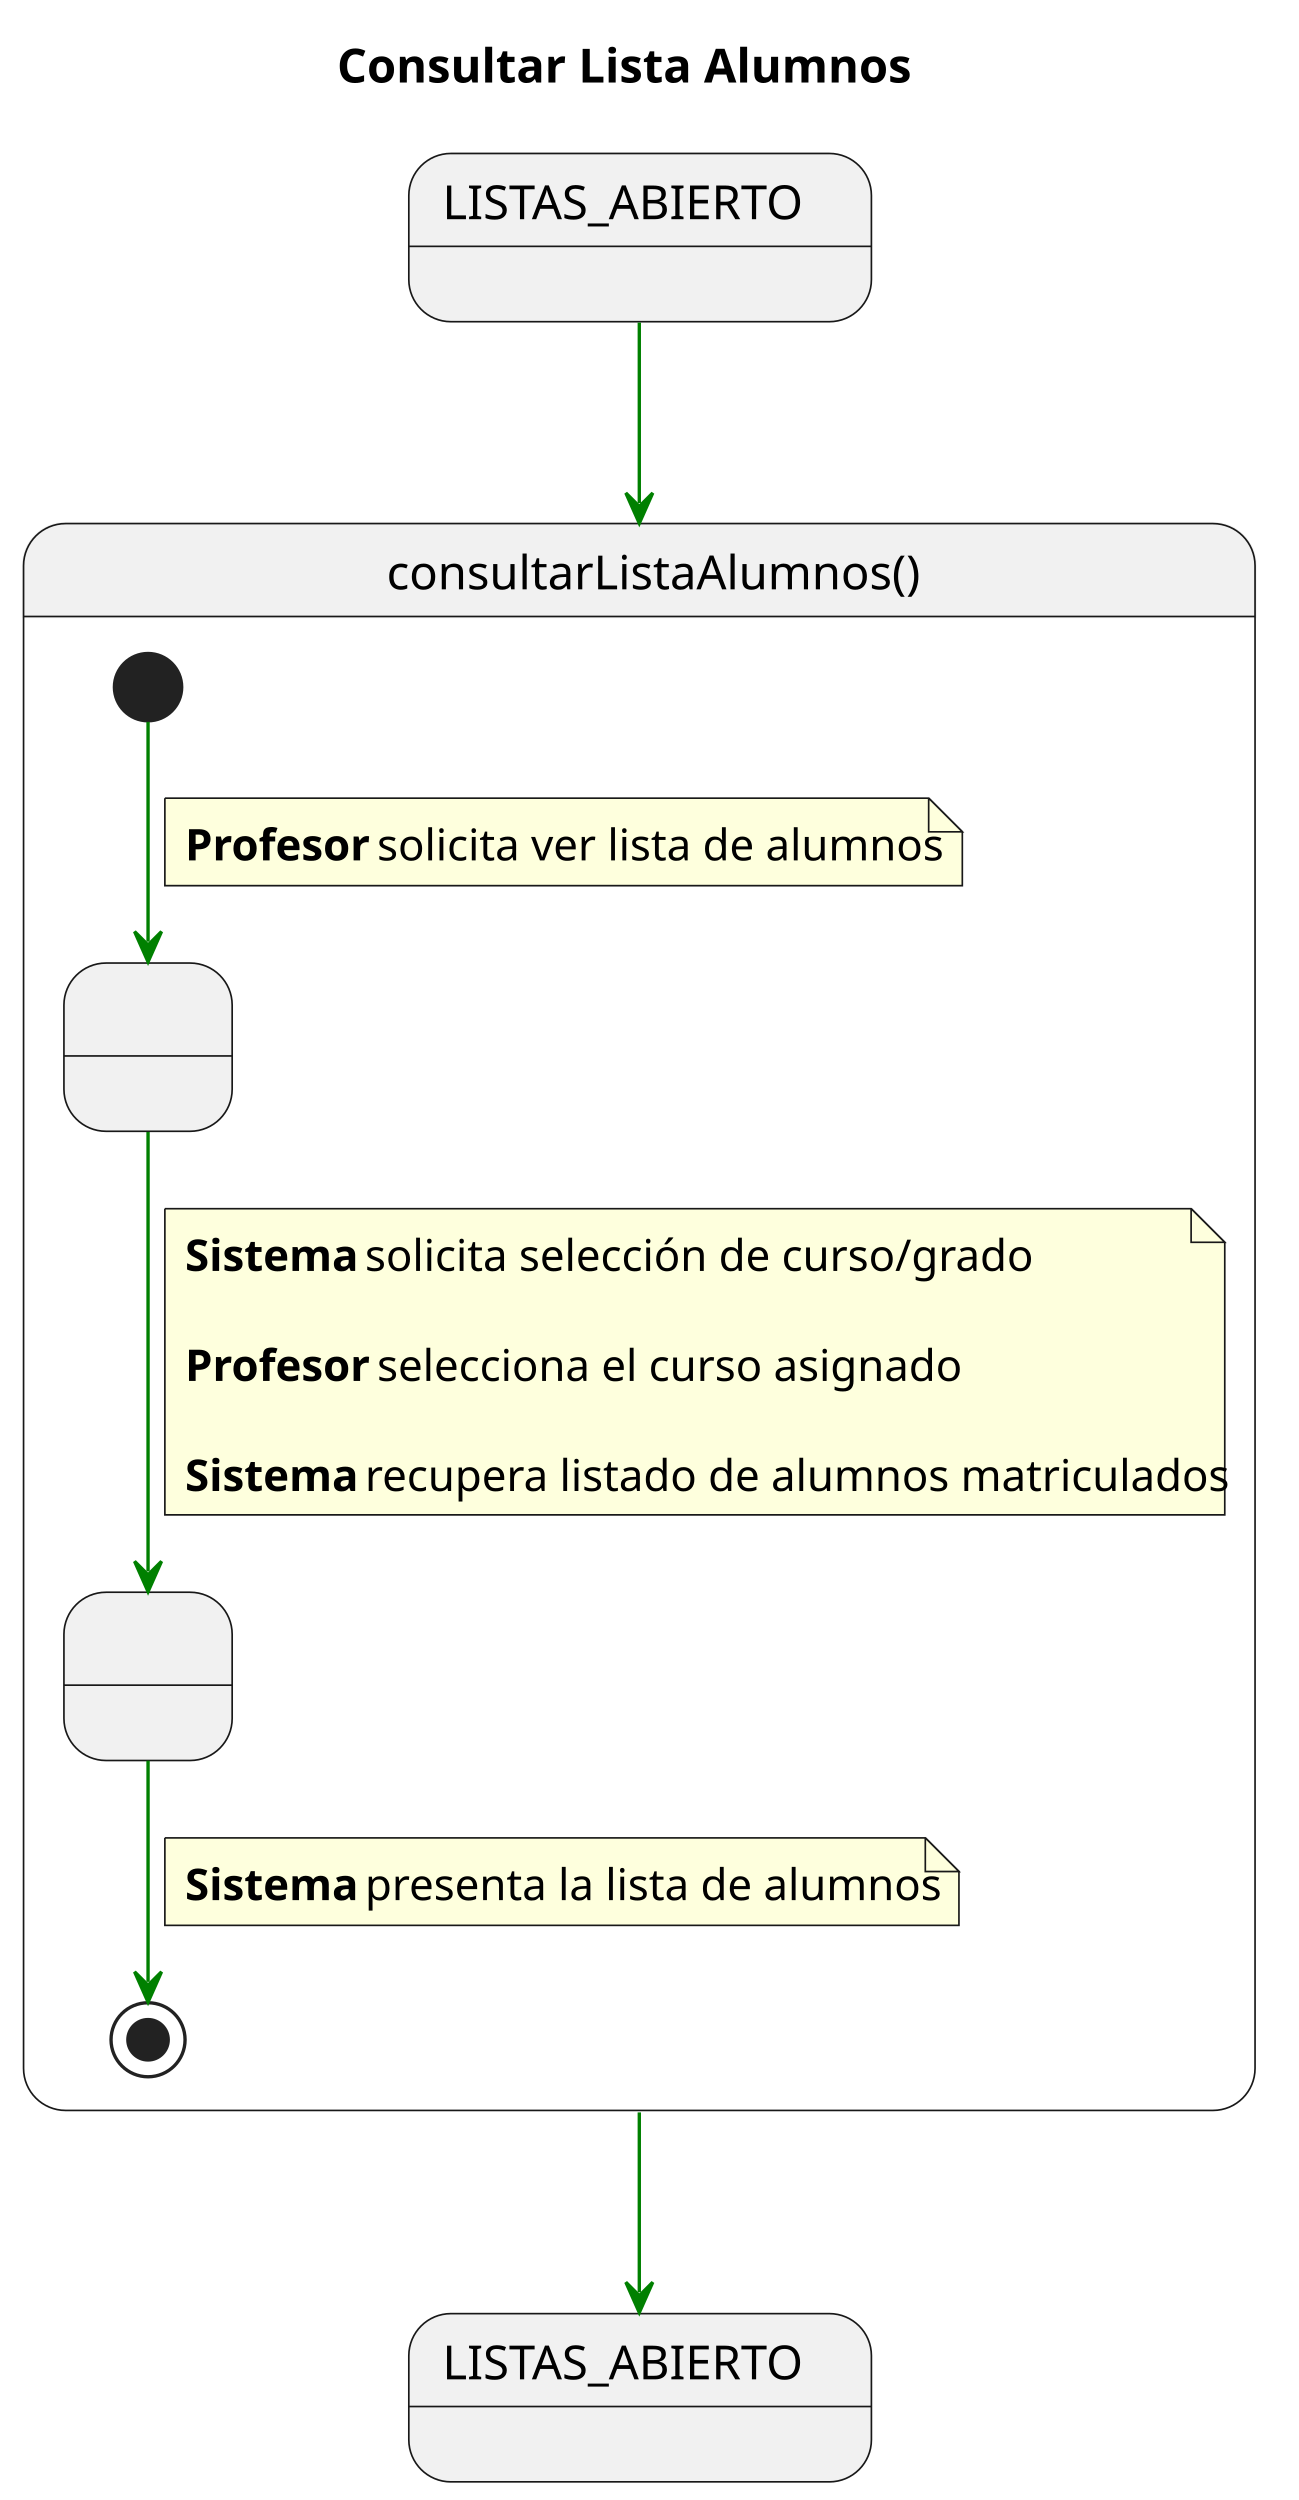
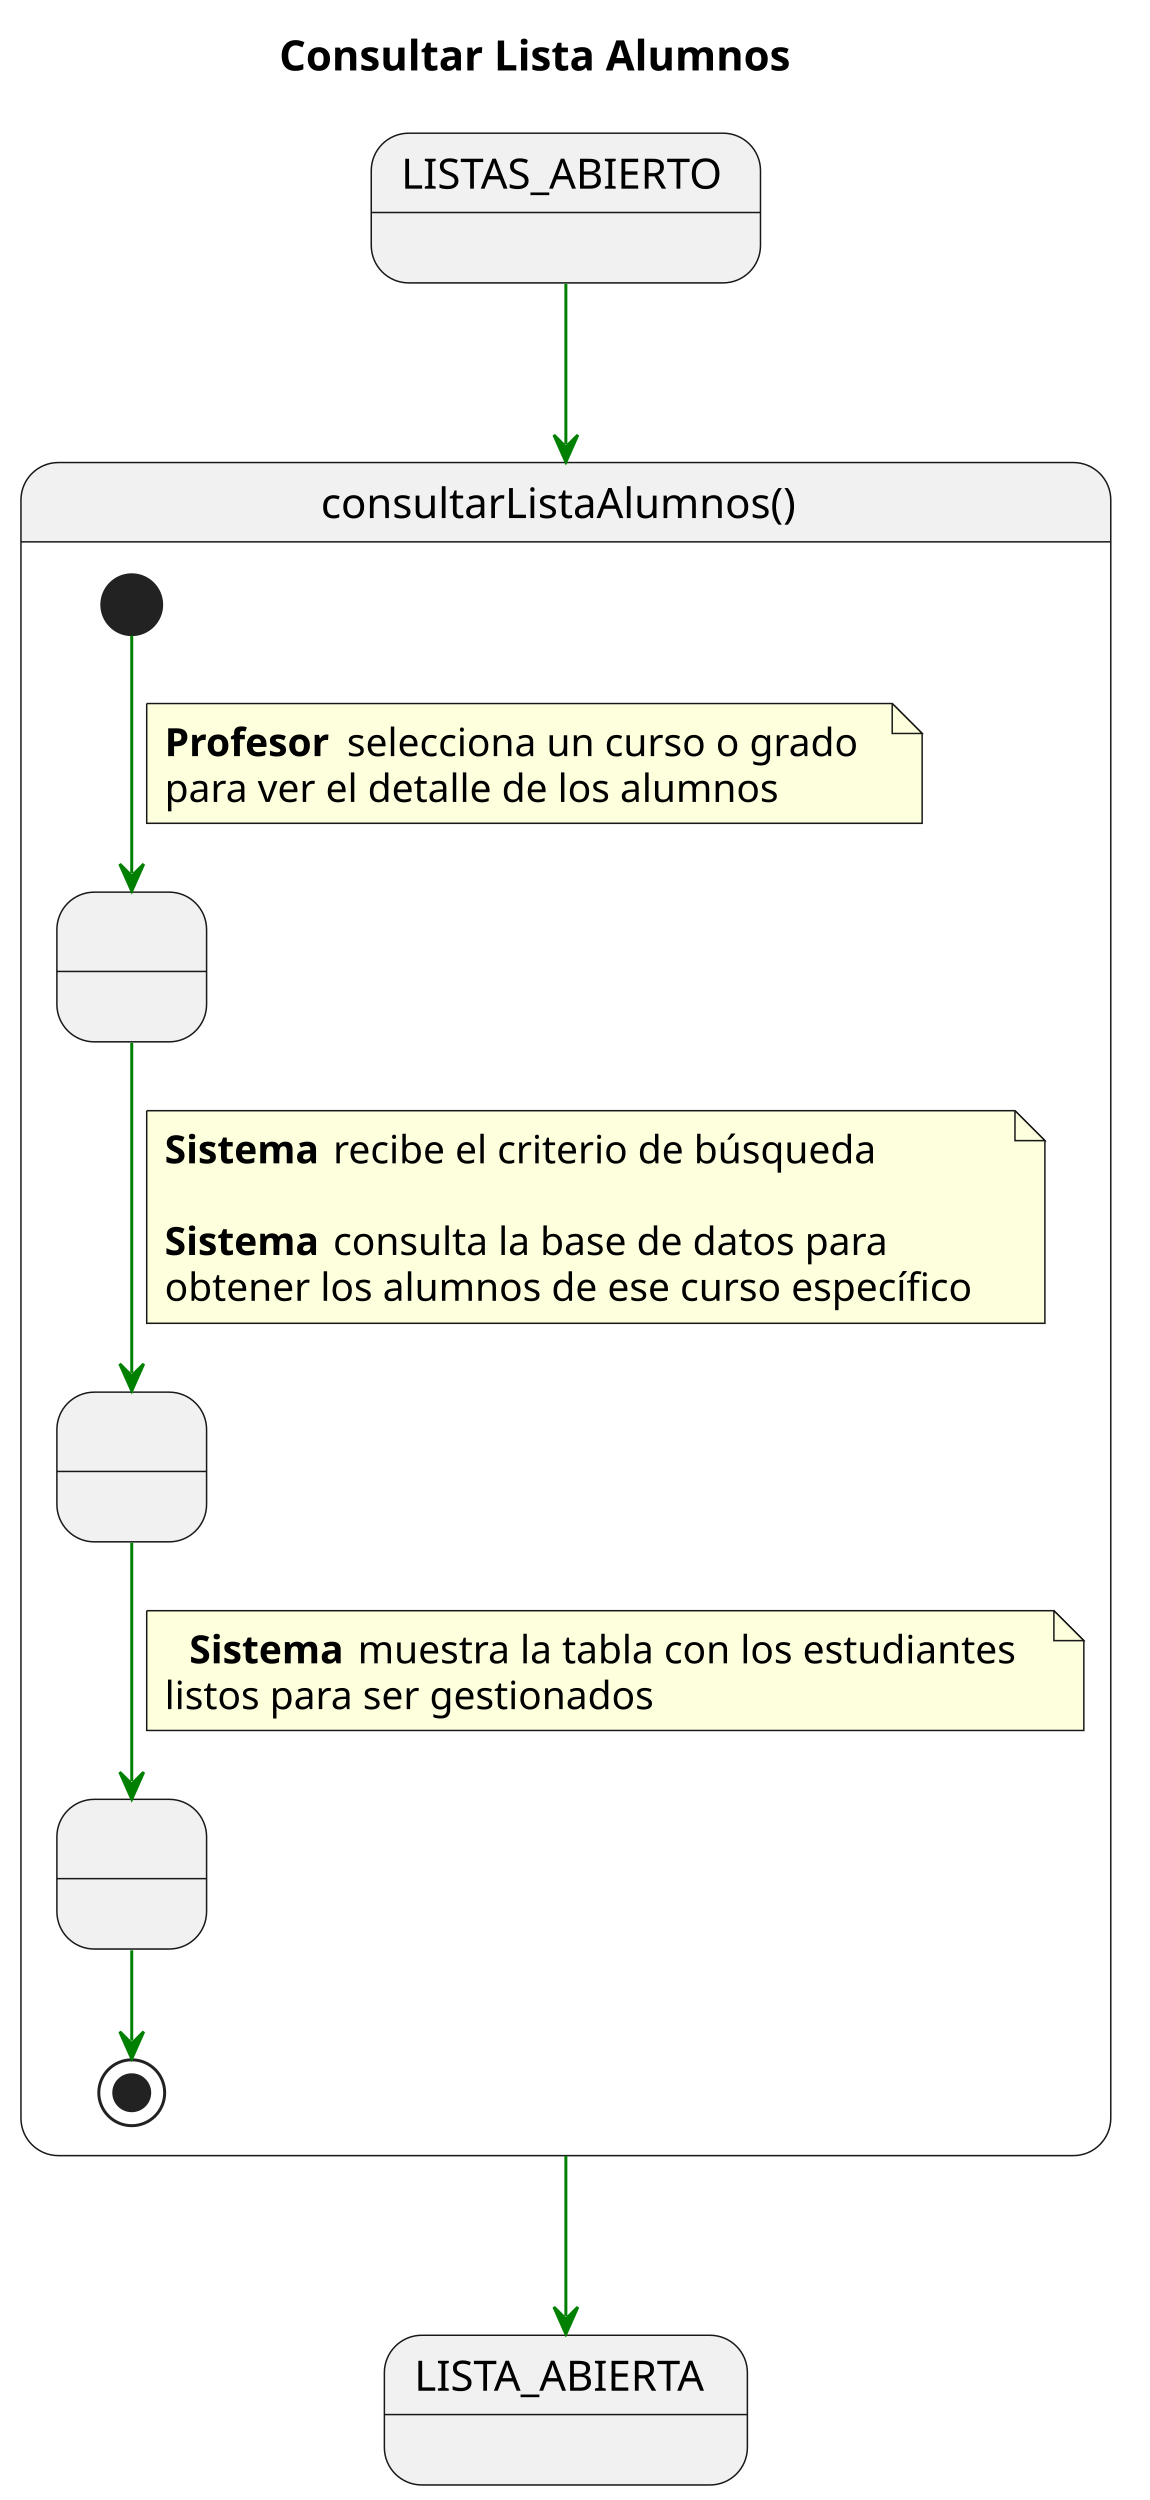
- <svg xmlns="http://www.w3.org/2000/svg" contentStyleType="text/css" data-diagram-type="STATE" height="743px" preserveAspectRatio="none" style="width:386px;height:743px;background:#FFFFFF;" version="1.1" viewBox="0 0 386 743" width="386px" zoomAndPan="magnify">
+ <svg xmlns="http://www.w3.org/2000/svg" contentStyleType="text/css" data-diagram-type="STATE" height="835px" preserveAspectRatio="none" style="width:384px;height:835px;background:#FFFFFF;" version="1.1" viewBox="0 0 384 835" width="384px" zoomAndPan="magnify">
  <defs />
  <g>
-     <text fill="#000000" font-family="sans-serif" font-size="14" font-weight="bold" lengthAdjust="spacing" textLength="165.683" x="100.159" y="24.533">Consultar Lista Alumnos</text>
+     <g class="title" data-source-line="1">
+       <text fill="#000000" font-family="sans-serif" font-size="14" font-weight="bold" lengthAdjust="spacing" textLength="177.468" x="93.266" y="23.535">Consultar Lista Alumnos</text>
+     </g>
    <g id="LISTAS_ABIERTO_INICIAL">
-       <rect fill="#F1F1F1" height="50" rx="12.5" ry="12.5" style="stroke:#181818;stroke-width:0.5;" width="137.482" x="121.5" y="45.609" />
-       <line style="stroke:#181818;stroke-width:0.5;" x1="121.5" x2="258.982" y1="73.219" y2="73.219" />
-       <text fill="#000000" font-family="sans-serif" font-size="14" lengthAdjust="spacing" textLength="117.482" x="131.5" y="65.143">LISTAS_ABIERTO</text>
+       <rect fill="#F1F1F1" height="50" rx="12.5" ry="12.5" style="stroke:#181818;stroke-width:0.5;" width="130.004" x="124" y="44.488" />
+       <line style="stroke:#181818;stroke-width:0.5;" x1="124" x2="254.004" y1="70.977" y2="70.977" />
+       <text fill="#000000" font-family="sans-serif" font-size="14" lengthAdjust="spacing" textLength="110.004" x="134" y="63.023">LISTAS_ABIERTO</text>
    </g>
-     <g id="LISTAS_ABIERTO_FINAL">
-       <rect fill="#F1F1F1" height="50" rx="12.5" ry="12.5" style="stroke:#181818;stroke-width:0.5;" width="137.482" x="121.5" y="687.609" />
-       <line style="stroke:#181818;stroke-width:0.5;" x1="121.5" x2="258.982" y1="715.219" y2="715.219" />
-       <text fill="#000000" font-family="sans-serif" font-size="14" lengthAdjust="spacing" textLength="117.482" x="131.5" y="707.143">LISTAS_ABIERTO</text>
+     <g id="LISTA_ABIERTA_FINAL">
+       <rect fill="#F1F1F1" height="50" rx="12.5" ry="12.5" style="stroke:#181818;stroke-width:0.5;" width="121.247" x="128.38" y="779.978" />
+       <line style="stroke:#181818;stroke-width:0.5;" x1="128.38" x2="249.627" y1="806.467" y2="806.467" />
+       <text fill="#000000" font-family="sans-serif" font-size="14" lengthAdjust="spacing" textLength="101.247" x="138.38" y="798.513">LISTA_ABIERTA</text>
    </g>
-     <path d="M19.5,155.609 L360.5,155.609 A12.5,12.5 0 0 1 373,168.109 L373,183.219 L7,183.219 L7,168.109 A12.5,12.5 0 0 1 19.5,155.609" fill="#F1F1F1" style="stroke:#F1F1F1;stroke-width:1;" />
-     <rect fill="none" height="471.609" rx="12.5" ry="12.5" style="stroke:#181818;stroke-width:0.5;" width="366" x="7" y="155.609" />
-     <line style="stroke:#181818;stroke-width:0.5;" x1="7" x2="373" y1="183.219" y2="183.219" />
-     <text fill="#000000" font-family="sans-serif" font-size="14" lengthAdjust="spacing" textLength="150.172" x="114.914" y="175.143">consultarListaAlumnos()</text>
-     <g id="consultarListaAlumnos.SolicitandoCriterios">
-       <rect fill="#F1F1F1" height="50" rx="12.5" ry="12.5" style="stroke:#181818;stroke-width:0.5;" width="50" x="19" y="286.219" />
-       <line style="stroke:#181818;stroke-width:0.5;" x1="19" x2="69" y1="313.828" y2="313.828" />
-       <text fill="#000000" font-family="sans-serif" font-size="14" lengthAdjust="spacing" textLength="3.89" x="42.055" y="305.752"> </text>
+     <path d="M19.5,154.488 L358.5,154.488 A12.5,12.5 0 0 1 371,166.988 L371,180.977 L7,180.977 L7,166.988 A12.5,12.5 0 0 1 19.5,154.488" fill="#F1F1F1" />
+     <rect fill="none" height="565.488" rx="12.5" ry="12.5" style="stroke:#181818;stroke-width:0.5;" width="364" x="7" y="154.488" />
+     <line style="stroke:#181818;stroke-width:0.5;" x1="7" x2="371" y1="180.977" y2="180.977" />
+     <text fill="#000000" font-family="sans-serif" font-size="14" lengthAdjust="spacing" textLength="163.639" x="107.181" y="173.023">consultarListaAlumnos()</text>
+     <g id="consultarListaAlumnos.SeleccionCurso">
+       <rect fill="#F1F1F1" height="50" rx="12.5" ry="12.5" style="stroke:#181818;stroke-width:0.5;" width="50" x="19" y="297.977" />
+       <line style="stroke:#181818;stroke-width:0.5;" x1="19" x2="69" y1="324.465" y2="324.465" />
+       <text fill="#000000" font-family="sans-serif" font-size="14" lengthAdjust="spacing" textLength="4.43" x="41.785" y="316.512"> </text>
    </g>
-     <g id="consultarListaAlumnos.ListaRenderizada">
-       <rect fill="#F1F1F1" height="50" rx="12.5" ry="12.5" style="stroke:#181818;stroke-width:0.5;" width="50" x="19" y="473.219" />
-       <line style="stroke:#181818;stroke-width:0.5;" x1="19" x2="69" y1="500.828" y2="500.828" />
-       <text fill="#000000" font-family="sans-serif" font-size="14" lengthAdjust="spacing" textLength="3.89" x="42.055" y="492.752"> </text>
+     <g id="consultarListaAlumnos.RecuperandoDatos">
+       <rect fill="#F1F1F1" height="50" rx="12.5" ry="12.5" style="stroke:#181818;stroke-width:0.5;" width="50" x="19" y="464.977" />
+       <line style="stroke:#181818;stroke-width:0.5;" x1="19" x2="69" y1="491.465" y2="491.465" />
+       <text fill="#000000" font-family="sans-serif" font-size="14" lengthAdjust="spacing" textLength="4.43" x="41.785" y="483.512"> </text>
    </g>
-     <ellipse cx="44" cy="204.219" fill="#222222" rx="10" ry="10" style="stroke:#222222;stroke-width:1;" />
-     <ellipse cx="44" cy="606.219" fill="none" rx="11" ry="11" style="stroke:#222222;stroke-width:1;" />
-     <ellipse cx="44" cy="606.219" fill="#222222" rx="6" ry="6" style="stroke:#222222;stroke-width:1;" />
-     <g class="link" data-entity-1="*start*consultarListaAlumnos" data-entity-2="SolicitandoCriterios" data-source-line="15" data-uid="lnk4" id="link_*start*consultarListaAlumnos_SolicitandoCriterios">
-       <path d="M44,214.539 C44,230.399 44,257.129 44,279.859" fill="none" id="*start*consultarListaAlumnos-to-SolicitandoCriterios" style="stroke:#008000;stroke-width:1;" />
-       <polygon fill="#008000" points="44,285.859,48,276.859,44,280.859,40,276.859,44,285.859" style="stroke:#008000;stroke-width:1;" />
-       <path d="M49,237.219 L49,263.219 L286,263.219 L286,247.219 L276,237.219 L49,237.219" fill="#FEFFDD" style="stroke:#181818;stroke-width:0.5;" />
-       <path d="M276,237.219 L276,247.219 L286,247.219 L276,237.219" fill="#FEFFDD" style="stroke:#181818;stroke-width:0.5;" />
-       <text fill="#000000" font-family="sans-serif" font-size="13" font-weight="bold" lengthAdjust="spacing" textLength="53.46" x="55" y="255.714">Profesor</text>
-       <text fill="#000000" font-family="sans-serif" font-size="13" lengthAdjust="spacing" textLength="158.958" x="112.072" y="255.714">solicita ver lista de alumnos</text>
+     <g id="consultarListaAlumnos.VistaDetallada">
+       <rect fill="#F1F1F1" height="50" rx="12.5" ry="12.5" style="stroke:#181818;stroke-width:0.5;" width="50" x="19" y="600.977" />
+       <line style="stroke:#181818;stroke-width:0.5;" x1="19" x2="69" y1="627.465" y2="627.465" />
+       <text fill="#000000" font-family="sans-serif" font-size="14" lengthAdjust="spacing" textLength="4.43" x="41.785" y="619.512"> </text>
    </g>
-     <g class="link" data-entity-1="SolicitandoCriterios" data-entity-2="ListaRenderizada" data-source-line="20" data-uid="lnk5" id="link_SolicitandoCriterios_ListaRenderizada">
-       <path d="M44,336.409 C44,371.859 44,431.569 44,467.029" fill="none" id="SolicitandoCriterios-to-ListaRenderizada" style="stroke:#008000;stroke-width:1;" />
-       <polygon fill="#008000" points="44,473.029,48,464.029,44,468.029,40,464.029,44,473.029" style="stroke:#008000;stroke-width:1;" />
-       <path d="M49,359.219 L49,450.219 L364,450.219 L364,369.219 L354,359.219 L49,359.219" fill="#FEFFDD" style="stroke:#181818;stroke-width:0.5;" />
-       <path d="M354,359.219 L354,369.219 L364,369.219 L354,359.219" fill="#FEFFDD" style="stroke:#181818;stroke-width:0.5;" />
-       <text fill="#000000" font-family="sans-serif" font-size="13" font-weight="bold" lengthAdjust="spacing" textLength="49.861" x="55" y="377.714">Sistema</text>
-       <text fill="#000000" font-family="sans-serif" font-size="13" lengthAdjust="spacing" textLength="187.878" x="108.473" y="377.714">solicita selección de curso/grado</text>
-       <text fill="#000000" font-family="sans-serif" font-size="13" lengthAdjust="spacing" textLength="3.612" x="55" y="394.065"> </text>
-       <text fill="#000000" font-family="sans-serif" font-size="13" font-weight="bold" lengthAdjust="spacing" textLength="53.46" x="55" y="410.417">Profesor</text>
-       <text fill="#000000" font-family="sans-serif" font-size="13" lengthAdjust="spacing" textLength="166.937" x="112.072" y="410.417">selecciona el curso asignado</text>
-       <text fill="#000000" font-family="sans-serif" font-size="13" lengthAdjust="spacing" textLength="3.612" x="55" y="426.769"> </text>
-       <text fill="#000000" font-family="sans-serif" font-size="13" font-weight="bold" lengthAdjust="spacing" textLength="49.861" x="55" y="443.12">Sistema</text>
-       <text fill="#000000" font-family="sans-serif" font-size="13" lengthAdjust="spacing" textLength="240.627" x="108.473" y="443.12">recupera listado de alumnos matriculados</text>
+     <ellipse cx="44" cy="201.977" fill="#222222" rx="10" ry="10" style="stroke:#222222;stroke-width:1;" />
+     <ellipse cx="44" cy="698.977" fill="none" rx="11" ry="11" style="stroke:#222222;stroke-width:1;" />
+     <ellipse cx="44" cy="698.977" fill="#222222" rx="6" ry="6" style="stroke:#222222;stroke-width:1;" />
+     <g class="link" data-entity-1=".start.consultarListaAlumnos" data-entity-2="SeleccionCurso" data-source-line="16" data-uid="lnk4" id="link_.start.consultarListaAlumnos_SeleccionCurso">
+       <path d="M44,212.317 C44,230.507 44,265.217 44,291.587" fill="none" id="*start*consultarListaAlumnos-to-SeleccionCurso" style="stroke:#008000;stroke-width:1;" />
+       <polygon fill="#008000" points="44,297.587,48,288.587,44,292.587,40,288.587,44,297.587" style="stroke:#008000;stroke-width:1;" />
+       <path d="M49,234.977 L49,274.977 L308,274.977 L308,244.977 L298,234.977 L49,234.977" fill="#FEFFDD" style="stroke:#181818;stroke-width:0.5;" />
+       <path d="M298,234.977 L298,244.977 L308,244.977 L298,234.977" fill="#FEFFDD" style="stroke:#181818;stroke-width:0.5;" />
+       <text fill="#000000" font-family="sans-serif" font-size="13" font-weight="bold" lengthAdjust="spacing" textLength="56.754" x="55" y="252.545">Profesor</text>
+       <text fill="#000000" font-family="sans-serif" font-size="13" lengthAdjust="spacing" textLength="177.182" x="115.868" y="252.545">selecciona un curso o grado</text>
+       <text fill="#000000" font-family="sans-serif" font-size="13" lengthAdjust="spacing" textLength="212.672" x="55" y="267.856">para ver el detalle de los alumnos</text>
    </g>
-     <g class="link" data-entity-1="ListaRenderizada" data-entity-2="*end*consultarListaAlumnos" data-source-line="29" data-uid="lnk7" id="link_ListaRenderizada_*end*consultarListaAlumnos">
-       <path d="M44,523.269 C44,545.869 44,572.599 44,589.019" fill="none" id="ListaRenderizada-to-*end*consultarListaAlumnos" style="stroke:#008000;stroke-width:1;" />
-       <polygon fill="#008000" points="44,595.019,48,586.019,44,590.019,40,586.019,44,595.019" style="stroke:#008000;stroke-width:1;" />
-       <path d="M49,546.219 L49,572.219 L285,572.219 L285,556.219 L275,546.219 L49,546.219" fill="#FEFFDD" style="stroke:#181818;stroke-width:0.5;" />
-       <path d="M275,546.219 L275,556.219 L285,556.219 L275,546.219" fill="#FEFFDD" style="stroke:#181818;stroke-width:0.5;" />
-       <text fill="#000000" font-family="sans-serif" font-size="13" font-weight="bold" lengthAdjust="spacing" textLength="49.861" x="55" y="564.714">Sistema</text>
-       <text fill="#000000" font-family="sans-serif" font-size="13" lengthAdjust="spacing" textLength="161.872" x="108.473" y="564.714">presenta la lista de alumnos</text>
+     <g class="link" data-entity-1="SeleccionCurso" data-entity-2="RecuperandoDatos" data-source-line="22" data-uid="lnk5" id="link_SeleccionCurso_RecuperandoDatos">
+       <path d="M44,348.327 C44,379.517 44,427.287 44,458.527" fill="none" id="SeleccionCurso-to-RecuperandoDatos" style="stroke:#008000;stroke-width:1;" />
+       <polygon fill="#008000" points="44,464.527,48,455.527,44,459.527,40,455.527,44,464.527" style="stroke:#008000;stroke-width:1;" />
+       <path d="M49,370.977 L49,441.977 L349,441.977 L349,380.977 L339,370.977 L49,370.977" fill="#FEFFDD" style="stroke:#181818;stroke-width:0.5;" />
+       <path d="M339,370.977 L339,380.977 L349,380.977 L339,370.977" fill="#FEFFDD" style="stroke:#181818;stroke-width:0.5;" />
+       <text fill="#000000" font-family="sans-serif" font-size="13" font-weight="bold" lengthAdjust="spacing" textLength="52.14" x="55" y="388.545">Sistema</text>
+       <text fill="#000000" font-family="sans-serif" font-size="13" lengthAdjust="spacing" textLength="187.916" x="111.253" y="388.545">recibe el criterio de búsqueda</text>
+       <text fill="#000000" font-family="sans-serif" font-size="13" lengthAdjust="spacing" textLength="4.113" x="55" y="403.856"> </text>
+       <text fill="#000000" font-family="sans-serif" font-size="13" font-weight="bold" lengthAdjust="spacing" textLength="52.14" x="55" y="419.166">Sistema</text>
+       <text fill="#000000" font-family="sans-serif" font-size="13" lengthAdjust="spacing" textLength="192.061" x="111.253" y="419.166">consulta la base de datos para</text>
+       <text fill="#000000" font-family="sans-serif" font-size="13" lengthAdjust="spacing" textLength="279.862" x="55" y="434.477">obtener los alumnos de ese curso específico</text>
+     </g>
+     <g class="link" data-entity-1="RecuperandoDatos" data-entity-2="VistaDetallada" data-source-line="30" data-uid="lnk6" id="link_RecuperandoDatos_VistaDetallada">
+       <path d="M44,515.247 C44,539.527 44,570.667 44,594.887" fill="none" id="RecuperandoDatos-to-VistaDetallada" style="stroke:#008000;stroke-width:1;" />
+       <polygon fill="#008000" points="44,600.887,48,591.887,44,595.887,40,591.887,44,600.887" style="stroke:#008000;stroke-width:1;" />
+       <path d="M49,537.977 L49,577.977 L362,577.977 L362,547.977 L352,537.977 L49,537.977" fill="#FEFFDD" style="stroke:#181818;stroke-width:0.5;" />
+       <path d="M352,537.977 L352,547.977 L362,547.977 L352,537.977" fill="#FEFFDD" style="stroke:#181818;stroke-width:0.5;" />
+       <text fill="#000000" font-family="sans-serif" font-size="13" lengthAdjust="spacing" textLength="8.227" x="55" y="555.545">  </text>
+       <text fill="#000000" font-family="sans-serif" font-size="13" font-weight="bold" lengthAdjust="spacing" textLength="52.14" x="63.227" y="555.545">Sistema</text>
+       <text fill="#000000" font-family="sans-serif" font-size="13" lengthAdjust="spacing" textLength="227.9" x="119.48" y="555.545">muestra la tabla con los estudiantes</text>
+       <text fill="#000000" font-family="sans-serif" font-size="13" lengthAdjust="spacing" textLength="169.628" x="55" y="570.856">listos para ser gestionados</text>
+     </g>
+     <g class="link" data-entity-1="VistaDetallada" data-entity-2=".end.consultarListaAlumnos" data-source-line="36" data-uid="lnk8" id="link_VistaDetallada_.end.consultarListaAlumnos">
+       <path d="M44,651.407 C44,663.767 44,672.107 44,681.577" fill="none" id="VistaDetallada-to-*end*consultarListaAlumnos" style="stroke:#008000;stroke-width:1;" />
+       <polygon fill="#008000" points="44,687.577,48,678.577,44,682.577,40,678.577,44,687.577" style="stroke:#008000;stroke-width:1;" />
    </g>
    <g class="link" data-entity-1="LISTAS_ABIERTO_INICIAL" data-entity-2="consultarListaAlumnos" data-source-line="8" data-uid="lnk2" id="link_LISTAS_ABIERTO_INICIAL_consultarListaAlumnos">
-       <path d="M190,95.849 C190,110.819 190,125.699 190,149.509" fill="none" id="LISTAS_ABIERTO_INICIAL-to-consultarListaAlumnos" style="stroke:#008000;stroke-width:1;" />
-       <polygon fill="#008000" points="190,155.509,194,146.509,190,150.509,186,146.509,190,155.509" style="stroke:#008000;stroke-width:1;" />
+       <path d="M189,94.768 C189,109.608 189,124.318 189,148.288" fill="none" id="LISTAS_ABIERTO_INICIAL-to-consultarListaAlumnos" style="stroke:#008000;stroke-width:1;" />
+       <polygon fill="#008000" points="189,154.288,193,145.288,189,149.288,185,145.288,189,154.288" style="stroke:#008000;stroke-width:1;" />
    </g>
-     <g class="link" data-entity-1="consultarListaAlumnos" data-entity-2="LISTAS_ABIERTO_FINAL" data-source-line="36" data-uid="lnk8" id="link_consultarListaAlumnos_LISTAS_ABIERTO_FINAL">
-       <path d="M190,627.799 C190,651.519 190,666.329 190,681.279" fill="none" id="consultarListaAlumnos-to-LISTAS_ABIERTO_FINAL" style="stroke:#008000;stroke-width:1;" />
-       <polygon fill="#008000" points="190,687.279,194,678.279,190,682.279,186,678.279,190,687.279" style="stroke:#008000;stroke-width:1;" />
+     <g class="link" data-entity-1="consultarListaAlumnos" data-entity-2="LISTA_ABIERTA_FINAL" data-source-line="40" data-uid="lnk9" id="link_consultarListaAlumnos_LISTA_ABIERTA_FINAL">
+       <path d="M189,720.068 C189,744.008 189,758.708 189,773.558" fill="none" id="consultarListaAlumnos-to-LISTA_ABIERTA_FINAL" style="stroke:#008000;stroke-width:1;" />
+       <polygon fill="#008000" points="189,779.558,193,770.558,189,774.558,185,770.558,189,779.558" style="stroke:#008000;stroke-width:1;" />
    </g>
  </g>
</svg>
